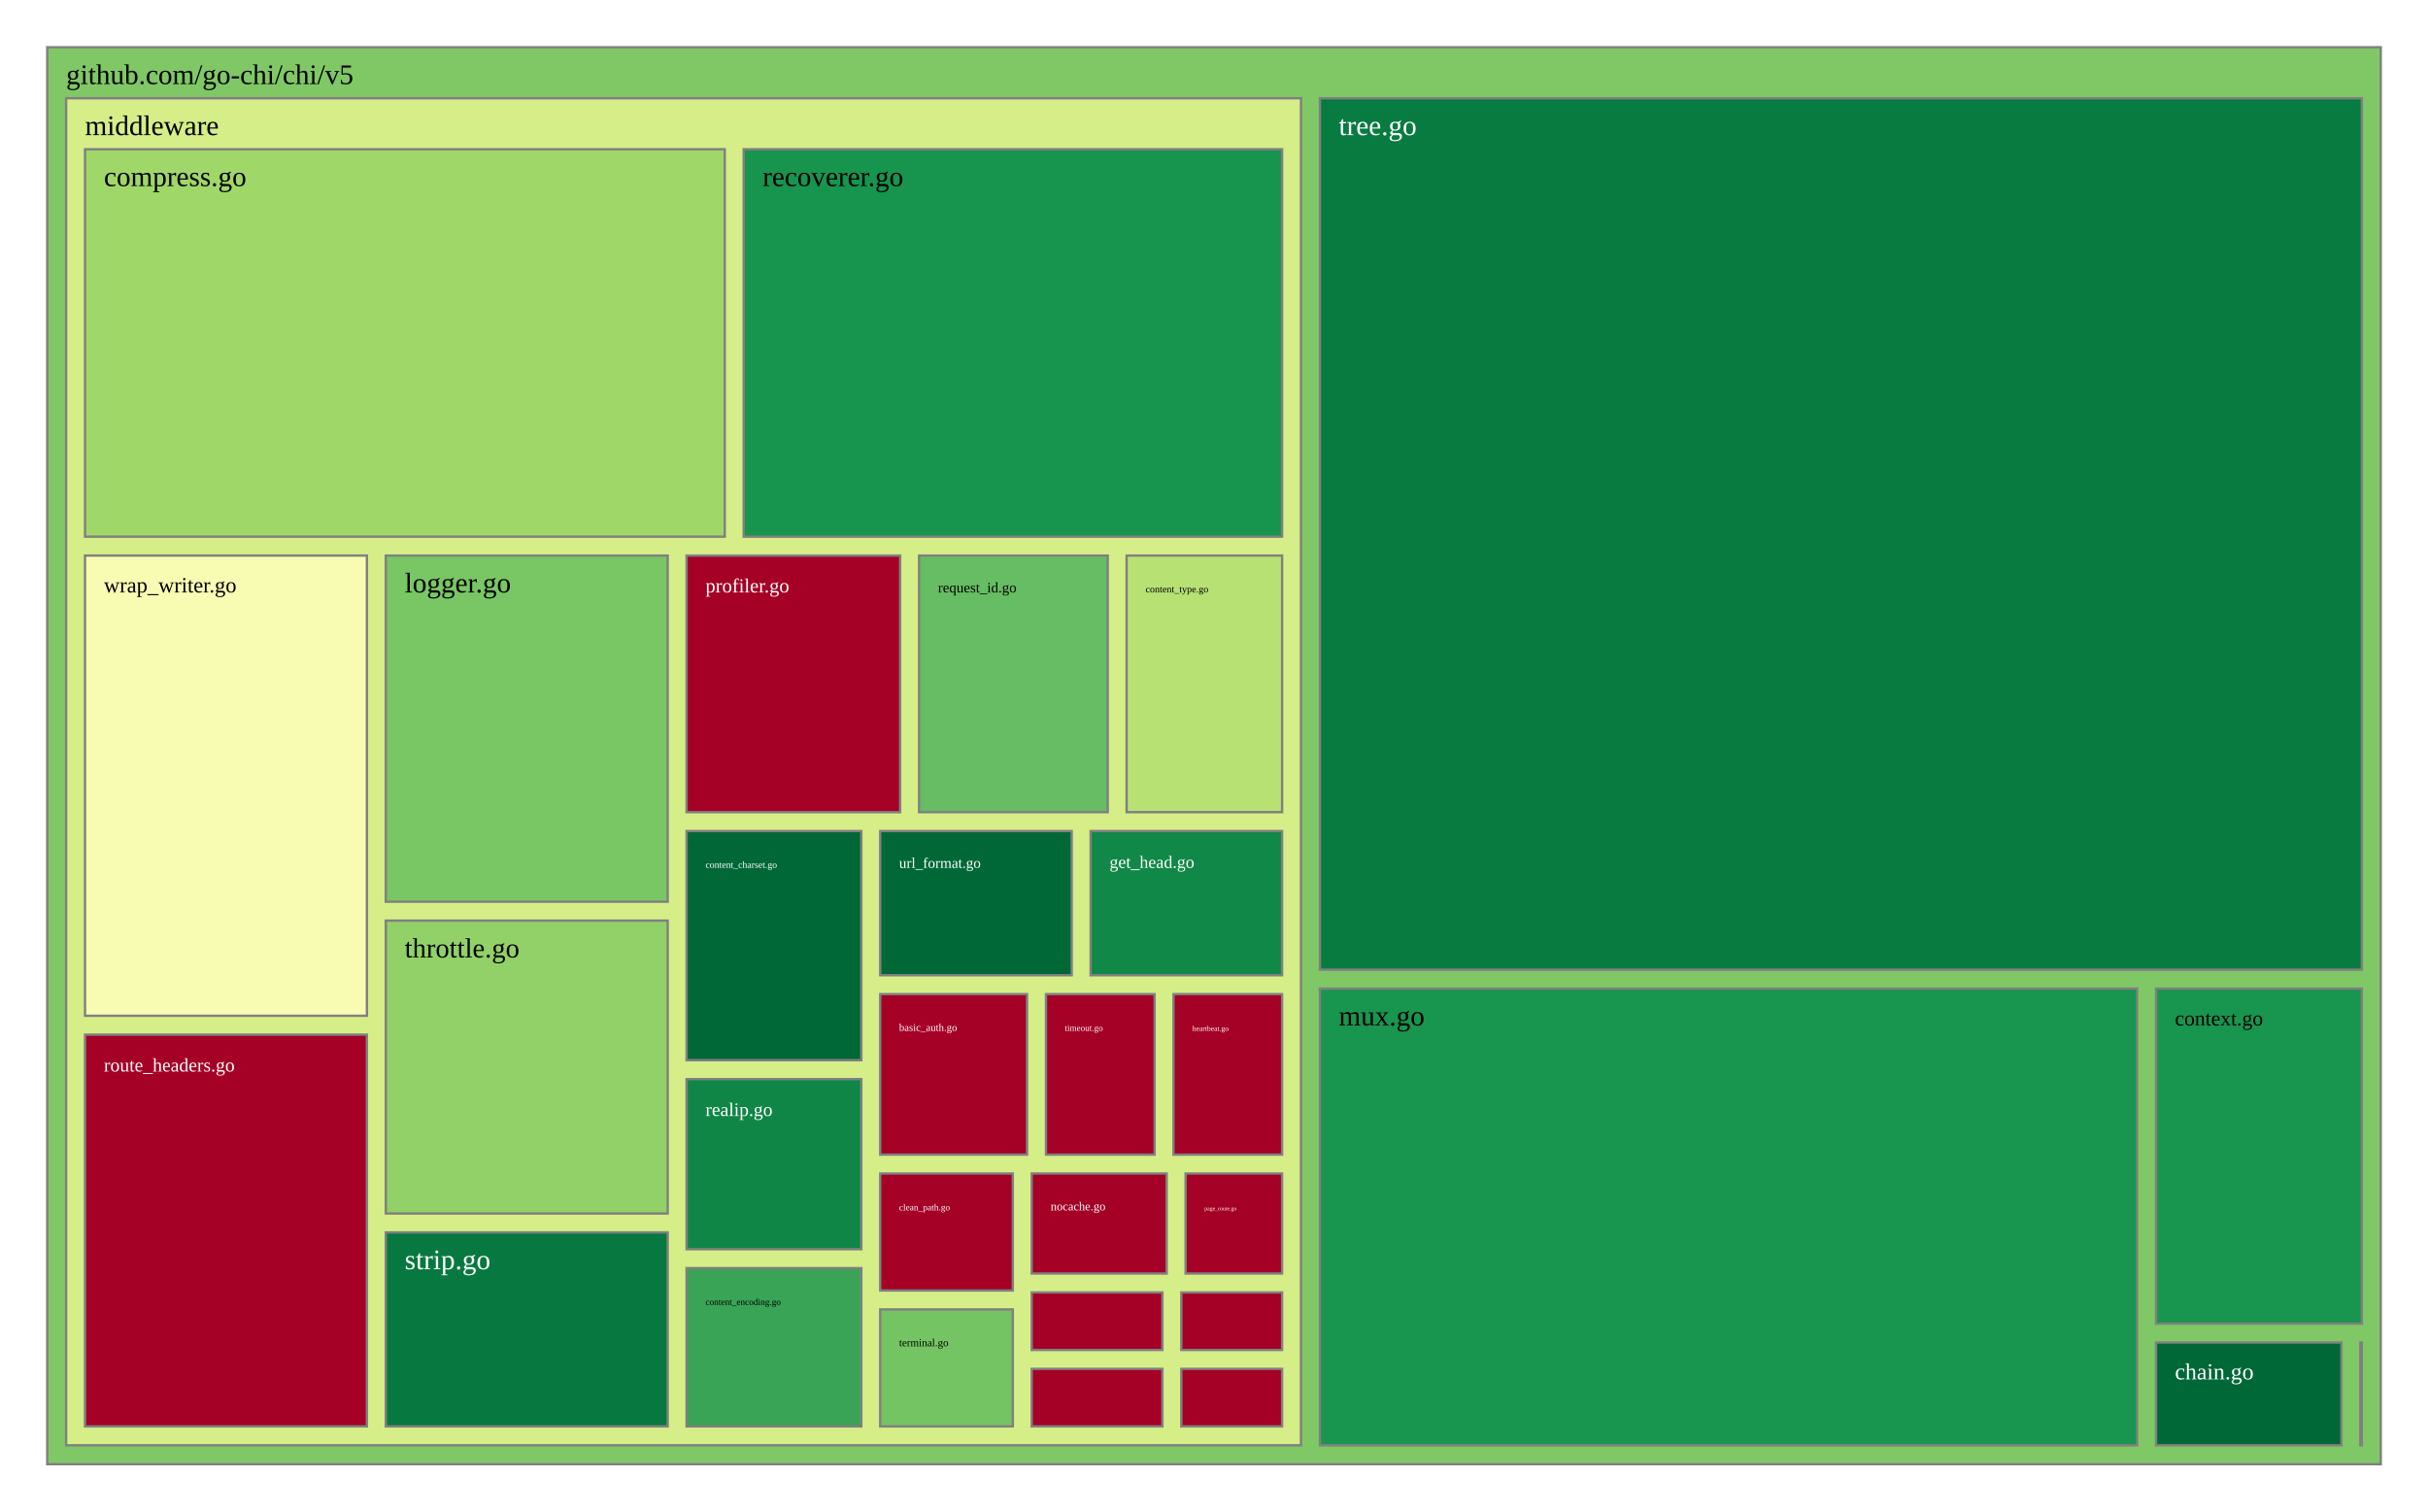
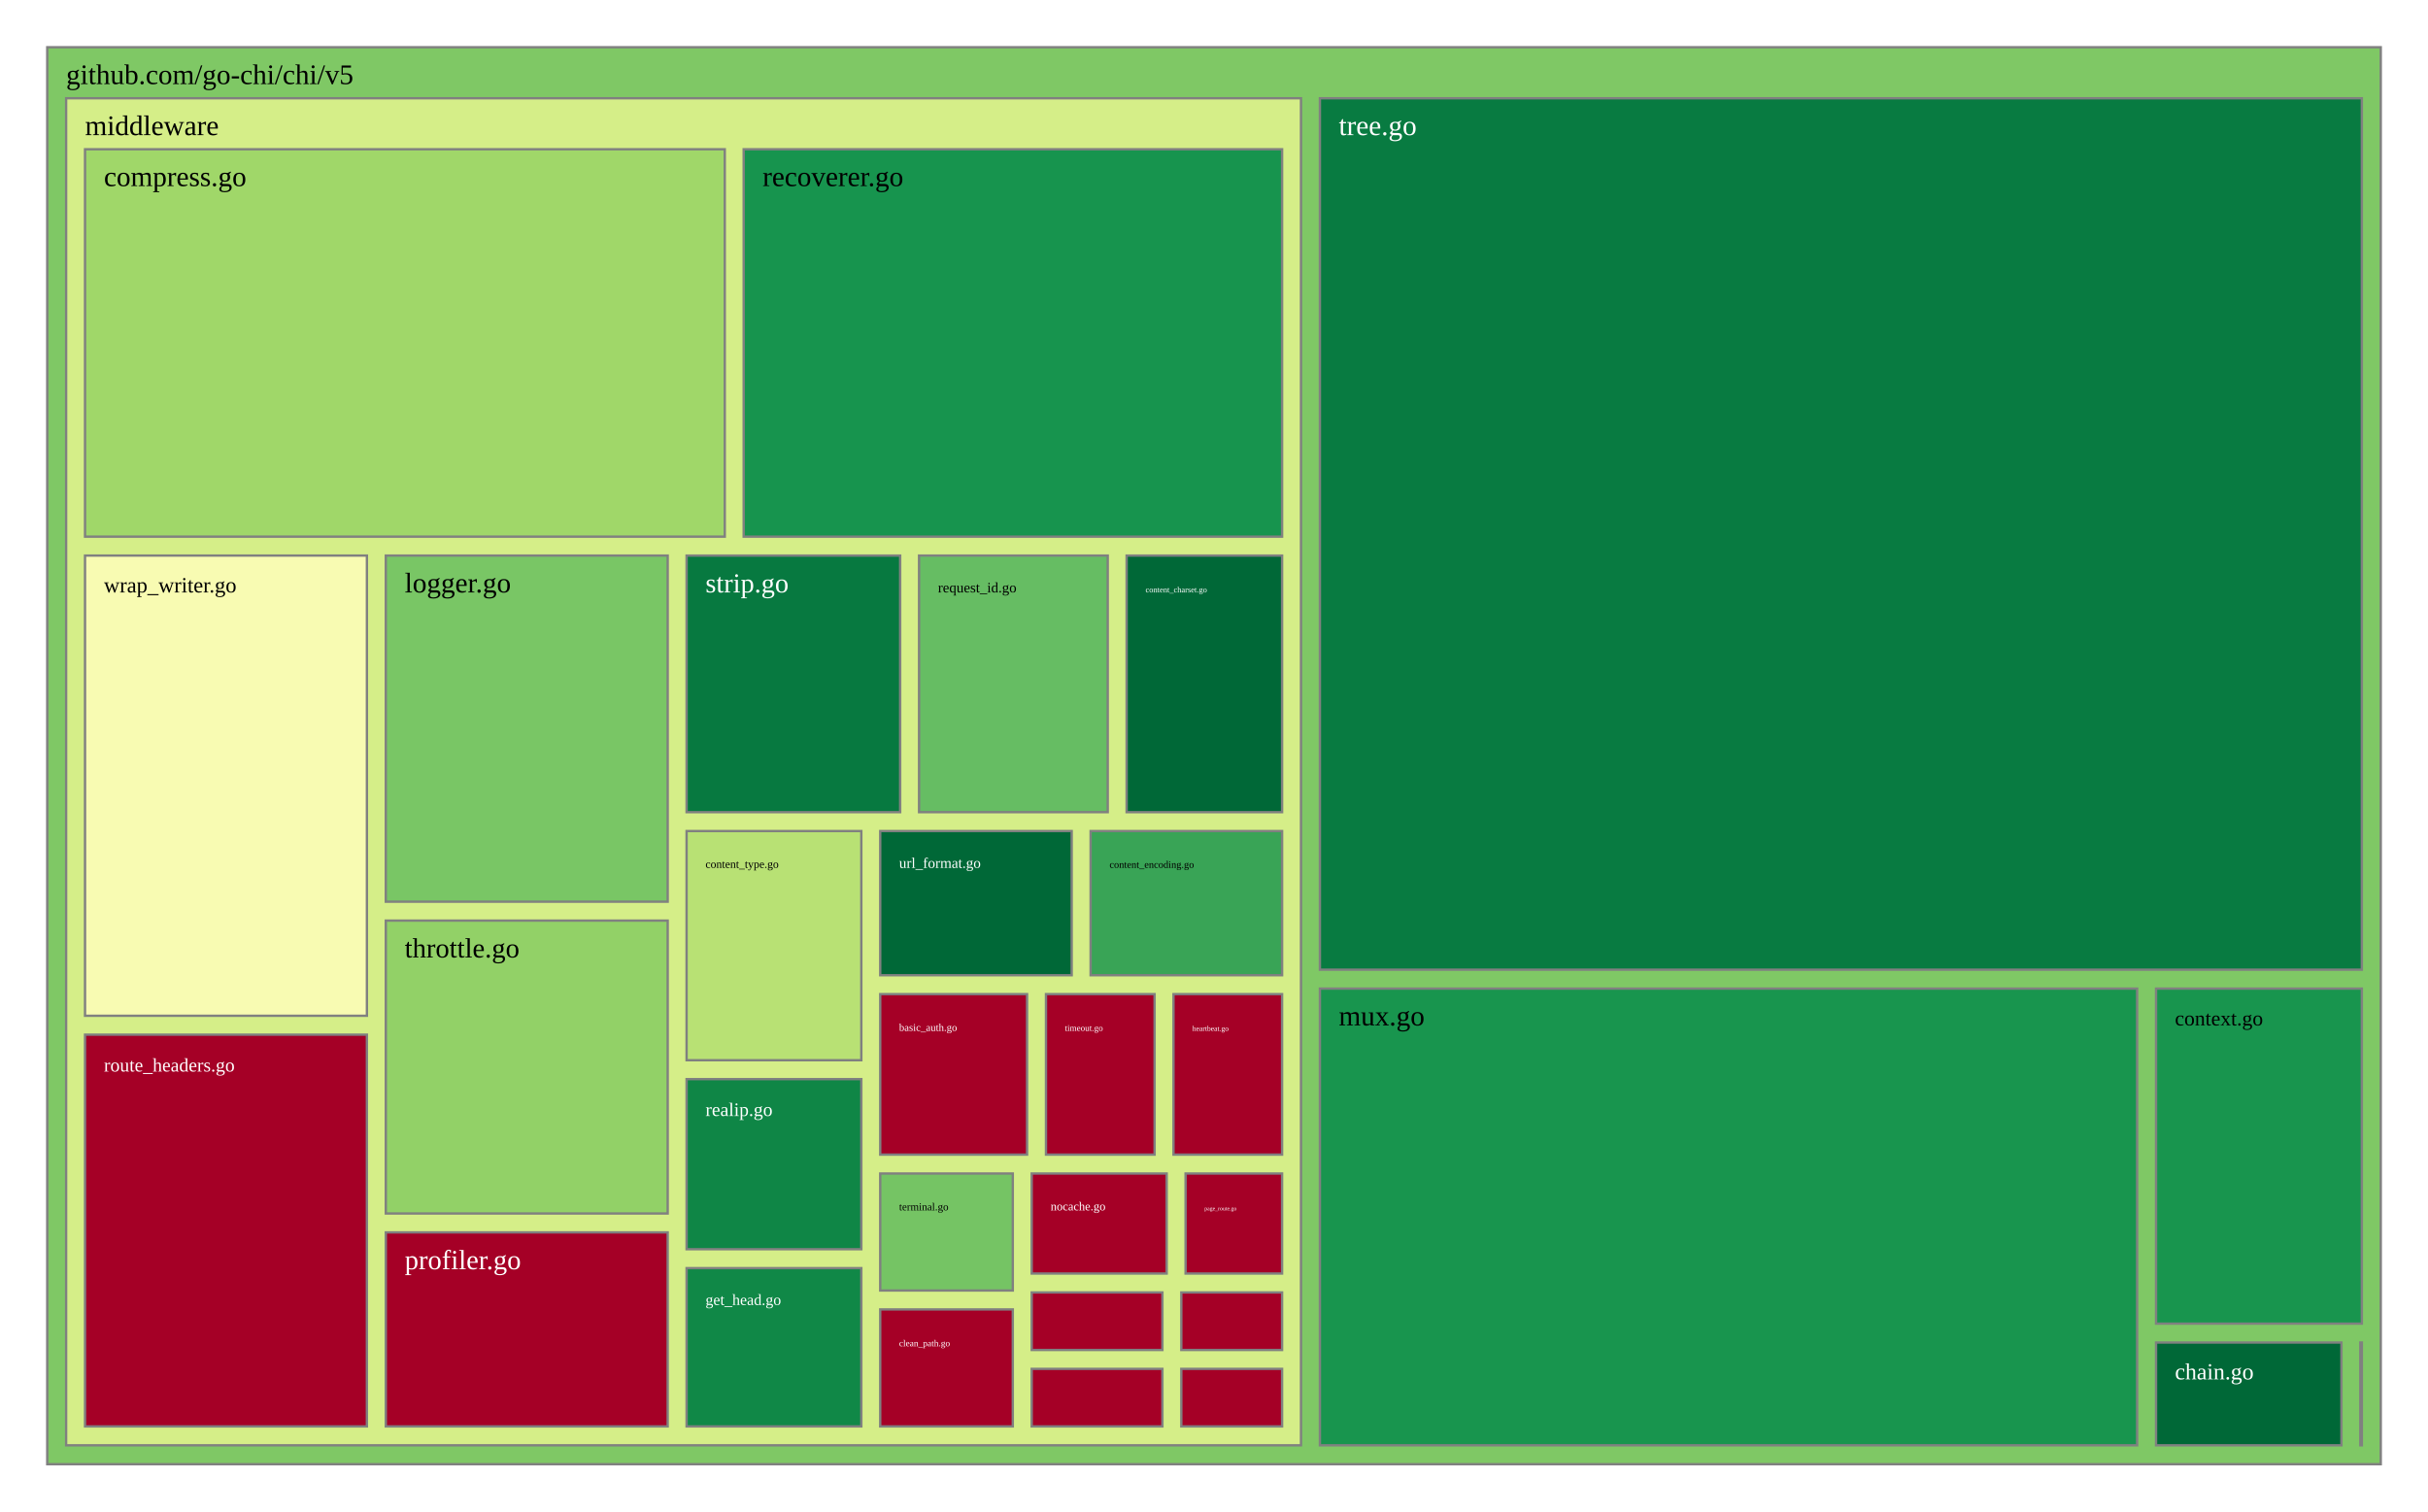
<svg xmlns="http://www.w3.org/2000/svg" viewBox="0 0 1028 640" style="background: white none repeat scroll 0% 0%;">
  <g>
-     <rect x="20" y="20" width="988" height="600" style="fill: rgba(127, 200, 101, 65535);opacity:1;fill-opacity:1;stroke:rgba(128,128,128,65535);stroke-width:1px;stroke-opacity:1;" />
-     <text data-notex="1" text-anchor="start" transform="translate(28,35.6) scale(1)" style="font-family: Open Sans, verdana, arial, sans-serif !important; font-size: 12px; fill: rgb(0, 0, 0, 65535); fill-opacity: 1; white-space: pre;" data-math="N">github.com/go-chi/chi/v5</text>
+     <rect x="20" y="20" width="988" height="600" style="fill: rgb(127, 200, 101);opacity:1;fill-opacity:1.00;stroke:rgb(128,128,128);stroke-width:1px;stroke-opacity:1.00;" />
+     <text data-notex="1" text-anchor="start" transform="translate(28,35.6) scale(1)" style="font-family: Open Sans, verdana, arial, sans-serif !important; font-size: 12px; fill: rgb(0, 0, 0); fill-opacity: 1.00; white-space: pre;" data-math="N">github.com/go-chi/chi/v5</text>
  </g>
  <g>
-     <rect x="912.856" y="568.48" width="78.494" height="43.52" style="fill: rgba(0, 104, 55, 65535);opacity:1;fill-opacity:1;stroke:rgba(128,128,128,65535);stroke-width:1px;stroke-opacity:1;" />
-     <text data-notex="1" text-anchor="start" transform="translate(920.8563,584.0795) scale(0.813727)" style="font-family: Open Sans, verdana, arial, sans-serif !important; font-size: 12px; fill: rgb(255, 255, 255, 65535); fill-opacity: 1; white-space: pre;" data-math="N">chain.go</text>
+     <rect x="912.856" y="568.48" width="78.494" height="43.52" style="fill: rgb(0, 104, 55);opacity:1;fill-opacity:1.00;stroke:rgb(128,128,128);stroke-width:1px;stroke-opacity:1.00;" />
+     <text data-notex="1" text-anchor="start" transform="translate(920.8563,584.0795) scale(0.813727)" style="font-family: Open Sans, verdana, arial, sans-serif !important; font-size: 12px; fill: rgb(255, 255, 255); fill-opacity: 1.00; white-space: pre;" data-math="N">chain.go</text>
  </g>
  <g>
-     <rect x="999.351" y="568.48" width="0.649" height="43.52" style="fill: rgba(0, 104, 55, 65535);opacity:1;fill-opacity:1;stroke:rgba(128,128,128,65535);stroke-width:1px;stroke-opacity:1;" />
+     <rect x="999.351" y="568.48" width="0.649" height="43.52" style="fill: rgb(0, 104, 55);opacity:1;fill-opacity:1.00;stroke:rgb(128,128,128);stroke-width:1px;stroke-opacity:1.00;" />
  </g>
  <g>
-     <rect x="912.856" y="418.602" width="87.144" height="141.878" style="fill: rgba(24, 149, 78, 65535);opacity:1;fill-opacity:1;stroke:rgba(128,128,128,65535);stroke-width:1px;stroke-opacity:1;" />
-     <text data-notex="1" text-anchor="start" transform="translate(920.8563,434.2017) scale(0.74108)" style="font-family: Open Sans, verdana, arial, sans-serif !important; font-size: 12px; fill: rgb(0, 0, 0, 65535); fill-opacity: 1; white-space: pre;" data-math="N">context.go</text>
+     <rect x="912.856" y="418.602" width="87.144" height="141.878" style="fill: rgb(24, 149, 78);opacity:1;fill-opacity:1.00;stroke:rgb(128,128,128);stroke-width:1px;stroke-opacity:1.00;" />
+     <text data-notex="1" text-anchor="start" transform="translate(920.8563,434.2017) scale(0.74108)" style="font-family: Open Sans, verdana, arial, sans-serif !important; font-size: 12px; fill: rgb(0, 0, 0); fill-opacity: 1.00; white-space: pre;" data-math="N">context.go</text>
  </g>
  <g>
-     <rect x="28" y="41.6" width="522.833" height="570.4" style="fill: rgba(213, 238, 136, 65535);opacity:1;fill-opacity:1;stroke:rgba(128,128,128,65535);stroke-width:1px;stroke-opacity:1;" />
-     <text data-notex="1" text-anchor="start" transform="translate(36,57.2) scale(1)" style="font-family: Open Sans, verdana, arial, sans-serif !important; font-size: 12px; fill: rgb(0, 0, 0, 65535); fill-opacity: 1; white-space: pre;" data-math="N">middleware</text>
+     <rect x="28" y="41.6" width="522.833" height="570.4" style="fill: rgb(213, 238, 136);opacity:1;fill-opacity:1.00;stroke:rgb(128,128,128);stroke-width:1px;stroke-opacity:1.00;" />
+     <text data-notex="1" text-anchor="start" transform="translate(36,57.2) scale(1)" style="font-family: Open Sans, verdana, arial, sans-serif !important; font-size: 12px; fill: rgb(0, 0, 0); fill-opacity: 1.00; white-space: pre;" data-math="N">middleware</text>
  </g>
  <g>
-     <rect x="558.833" y="418.602" width="346.023" height="193.398" style="fill: rgba(24, 149, 78, 65535);opacity:1;fill-opacity:1;stroke:rgba(128,128,128,65535);stroke-width:1px;stroke-opacity:1;" />
-     <text data-notex="1" text-anchor="start" transform="translate(566.8333,434.2017) scale(1)" style="font-family: Open Sans, verdana, arial, sans-serif !important; font-size: 12px; fill: rgb(0, 0, 0, 65535); fill-opacity: 1; white-space: pre;" data-math="N">mux.go</text>
+     <rect x="558.833" y="418.602" width="346.023" height="193.398" style="fill: rgb(24, 149, 78);opacity:1;fill-opacity:1.00;stroke:rgb(128,128,128);stroke-width:1px;stroke-opacity:1.00;" />
+     <text data-notex="1" text-anchor="start" transform="translate(566.8333,434.2017) scale(1)" style="font-family: Open Sans, verdana, arial, sans-serif !important; font-size: 12px; fill: rgb(0, 0, 0); fill-opacity: 1.00; white-space: pre;" data-math="N">mux.go</text>
  </g>
  <g>
-     <rect x="558.833" y="41.6" width="441.167" height="369.002" style="fill: rgba(8, 123, 65, 65535);opacity:1;fill-opacity:1;stroke:rgba(128,128,128,65535);stroke-width:1px;stroke-opacity:1;" />
-     <text data-notex="1" text-anchor="start" transform="translate(566.8333,57.2) scale(1)" style="font-family: Open Sans, verdana, arial, sans-serif !important; font-size: 12px; fill: rgb(255, 255, 255, 65535); fill-opacity: 1; white-space: pre;" data-math="N">tree.go</text>
+     <rect x="558.833" y="41.6" width="441.167" height="369.002" style="fill: rgb(8, 123, 65);opacity:1;fill-opacity:1.00;stroke:rgb(128,128,128);stroke-width:1px;stroke-opacity:1.00;" />
+     <text data-notex="1" text-anchor="start" transform="translate(566.8333,57.2) scale(1)" style="font-family: Open Sans, verdana, arial, sans-serif !important; font-size: 12px; fill: rgb(255, 255, 255); fill-opacity: 1.00; white-space: pre;" data-math="N">tree.go</text>
  </g>
  <g>
-     <rect x="372.678" y="420.952" width="62.182" height="67.959" style="fill: rgba(165, 0, 38, 65535);opacity:1;fill-opacity:1;stroke:rgba(128,128,128,65535);stroke-width:1px;stroke-opacity:1;" />
-     <text data-notex="1" text-anchor="start" transform="translate(380.6784,436.5523) scale(0.37005)" style="font-family: Open Sans, verdana, arial, sans-serif !important; font-size: 12px; fill: rgb(255, 255, 255, 65535); fill-opacity: 1; white-space: pre;" data-math="N">basic_auth.go</text>
+     <rect x="372.678" y="420.952" width="62.182" height="67.959" style="fill: rgb(165, 0, 38);opacity:1;fill-opacity:1.00;stroke:rgb(128,128,128);stroke-width:1px;stroke-opacity:1.00;" />
+     <text data-notex="1" text-anchor="start" transform="translate(380.6784,436.5523) scale(0.37005)" style="font-family: Open Sans, verdana, arial, sans-serif !important; font-size: 12px; fill: rgb(255, 255, 255); fill-opacity: 1.00; white-space: pre;" data-math="N">basic_auth.go</text>
  </g>
  <g>
-     <rect x="372.678" y="496.911" width="56.136" height="49.544" style="fill: rgba(165, 0, 38, 65535);opacity:1;fill-opacity:1;stroke:rgba(128,128,128,65535);stroke-width:1px;stroke-opacity:1;" />
-     <text data-notex="1" text-anchor="start" transform="translate(380.6784,512.5111) scale(0.321601)" style="font-family: Open Sans, verdana, arial, sans-serif !important; font-size: 12px; fill: rgb(255, 255, 255, 65535); fill-opacity: 1; white-space: pre;" data-math="N">clean_path.go</text>
+     <rect x="372.678" y="554.456" width="56.136" height="49.544" style="fill: rgb(165, 0, 38);opacity:1;fill-opacity:1.00;stroke:rgb(128,128,128);stroke-width:1px;stroke-opacity:1.00;" />
+     <text data-notex="1" text-anchor="start" transform="translate(380.6784,570.0555) scale(0.321601)" style="font-family: Open Sans, verdana, arial, sans-serif !important; font-size: 12px; fill: rgb(255, 255, 255); fill-opacity: 1.00; white-space: pre;" data-math="N">clean_path.go</text>
  </g>
  <g>
-     <rect x="36" y="63.2" width="270.868" height="164.048" style="fill: rgba(160, 215, 105, 65535);opacity:1;fill-opacity:1;stroke:rgba(128,128,128,65535);stroke-width:1px;stroke-opacity:1;" />
-     <text data-notex="1" text-anchor="start" transform="translate(44,78.8) scale(1)" style="font-family: Open Sans, verdana, arial, sans-serif !important; font-size: 12px; fill: rgb(0, 0, 0, 65535); fill-opacity: 1; white-space: pre;" data-math="N">compress.go</text>
+     <rect x="36" y="63.2" width="270.868" height="164.048" style="fill: rgb(160, 215, 105);opacity:1;fill-opacity:1.00;stroke:rgb(128,128,128);stroke-width:1px;stroke-opacity:1.00;" />
+     <text data-notex="1" text-anchor="start" transform="translate(44,78.8) scale(1)" style="font-family: Open Sans, verdana, arial, sans-serif !important; font-size: 12px; fill: rgb(0, 0, 0); fill-opacity: 1.00; white-space: pre;" data-math="N">compress.go</text>
  </g>
  <g>
-     <rect x="290.696" y="351.899" width="73.983" height="97.041" style="fill: rgba(0, 104, 55, 65535);opacity:1;fill-opacity:1;stroke:rgba(128,128,128,65535);stroke-width:1px;stroke-opacity:1;" />
-     <text data-notex="1" text-anchor="start" transform="translate(298.6956,367.499) scale(0.335549)" style="font-family: Open Sans, verdana, arial, sans-serif !important; font-size: 12px; fill: rgb(255, 255, 255, 65535); fill-opacity: 1; white-space: pre;" data-math="N">content_charset.go</text>
+     <rect x="477.01" y="235.248" width="65.823" height="108.651" style="fill: rgb(0, 104, 55);opacity:1;fill-opacity:1.00;stroke:rgb(128,128,128);stroke-width:1px;stroke-opacity:1.00;" />
+     <text data-notex="1" text-anchor="start" transform="translate(485.0105,250.8476) scale(0.288327)" style="font-family: Open Sans, verdana, arial, sans-serif !important; font-size: 12px; fill: rgb(255, 255, 255); fill-opacity: 1.00; white-space: pre;" data-math="N">content_charset.go</text>
  </g>
  <g>
-     <rect x="290.696" y="536.971" width="73.983" height="67.029" style="fill: rgba(57, 164, 86, 65535);opacity:1;fill-opacity:1;stroke:rgba(128,128,128,65535);stroke-width:1px;stroke-opacity:1;" />
-     <text data-notex="1" text-anchor="start" transform="translate(298.6956,552.5709) scale(0.317888)" style="font-family: Open Sans, verdana, arial, sans-serif !important; font-size: 12px; fill: rgb(0, 0, 0, 65535); fill-opacity: 1; white-space: pre;" data-math="N">content_encoding.go</text>
+     <rect x="461.756" y="351.899" width="81.077" height="61.053" style="fill: rgb(57, 164, 86);opacity:1;fill-opacity:1.00;stroke:rgb(128,128,128);stroke-width:1px;stroke-opacity:1.00;" />
+     <text data-notex="1" text-anchor="start" transform="translate(469.7559,367.499) scale(0.356784)" style="font-family: Open Sans, verdana, arial, sans-serif !important; font-size: 12px; fill: rgb(0, 0, 0); fill-opacity: 1.00; white-space: pre;" data-math="N">content_encoding.go</text>
  </g>
  <g>
-     <rect x="477.01" y="235.248" width="65.823" height="108.651" style="fill: rgba(184, 225, 116, 65535);opacity:1;fill-opacity:1;stroke:rgba(128,128,128,65535);stroke-width:1px;stroke-opacity:1;" />
-     <text data-notex="1" text-anchor="start" transform="translate(485.0105,250.8476) scale(0.345992)" style="font-family: Open Sans, verdana, arial, sans-serif !important; font-size: 12px; fill: rgb(0, 0, 0, 65535); fill-opacity: 1; white-space: pre;" data-math="N">content_type.go</text>
+     <rect x="290.696" y="351.899" width="73.983" height="97.041" style="fill: rgb(184, 225, 116);opacity:1;fill-opacity:1.00;stroke:rgb(128,128,128);stroke-width:1px;stroke-opacity:1.00;" />
+     <text data-notex="1" text-anchor="start" transform="translate(298.6956,367.499) scale(0.402658)" style="font-family: Open Sans, verdana, arial, sans-serif !important; font-size: 12px; fill: rgb(0, 0, 0); fill-opacity: 1.00; white-space: pre;" data-math="N">content_type.go</text>
  </g>
  <g>
-     <rect x="461.756" y="351.899" width="81.077" height="61.053" style="fill: rgba(16, 136, 71, 65535);opacity:1;fill-opacity:1;stroke:rgba(128,128,128,65535);stroke-width:1px;stroke-opacity:1;" />
-     <text data-notex="1" text-anchor="start" transform="translate(469.7559,367.499) scale(0.616264)" style="font-family: Open Sans, verdana, arial, sans-serif !important; font-size: 12px; fill: rgb(255, 255, 255, 65535); fill-opacity: 1; white-space: pre;" data-math="N">get_head.go</text>
+     <rect x="290.696" y="536.971" width="73.983" height="67.029" style="fill: rgb(16, 136, 71);opacity:1;fill-opacity:1.00;stroke:rgb(128,128,128);stroke-width:1px;stroke-opacity:1.00;" />
+     <text data-notex="1" text-anchor="start" transform="translate(298.6956,552.5709) scale(0.54908)" style="font-family: Open Sans, verdana, arial, sans-serif !important; font-size: 12px; fill: rgb(255, 255, 255); fill-opacity: 1.00; white-space: pre;" data-math="N">get_head.go</text>
  </g>
  <g>
-     <rect x="496.847" y="420.952" width="45.986" height="67.959" style="fill: rgba(165, 0, 38, 65535);opacity:1;fill-opacity:1;stroke:rgba(128,128,128,65535);stroke-width:1px;stroke-opacity:1;" />
-     <text data-notex="1" text-anchor="start" transform="translate(504.847,436.5523) scale(0.260298)" style="font-family: Open Sans, verdana, arial, sans-serif !important; font-size: 12px; fill: rgb(255, 255, 255, 65535); fill-opacity: 1; white-space: pre;" data-math="N">heartbeat.go</text>
+     <rect x="496.847" y="420.952" width="45.986" height="67.959" style="fill: rgb(165, 0, 38);opacity:1;fill-opacity:1.00;stroke:rgb(128,128,128);stroke-width:1px;stroke-opacity:1.00;" />
+     <text data-notex="1" text-anchor="start" transform="translate(504.847,436.5523) scale(0.260298)" style="font-family: Open Sans, verdana, arial, sans-serif !important; font-size: 12px; fill: rgb(255, 255, 255); fill-opacity: 1.00; white-space: pre;" data-math="N">heartbeat.go</text>
  </g>
  <g>
-     <rect x="163.348" y="235.248" width="119.348" height="146.565" style="fill: rgba(121, 198, 101, 65535);opacity:1;fill-opacity:1;stroke:rgba(128,128,128,65535);stroke-width:1px;stroke-opacity:1;" />
-     <text data-notex="1" text-anchor="start" transform="translate(171.3478,250.8476) scale(1)" style="font-family: Open Sans, verdana, arial, sans-serif !important; font-size: 12px; fill: rgb(0, 0, 0, 65535); fill-opacity: 1; white-space: pre;" data-math="N">logger.go</text>
+     <rect x="163.348" y="235.248" width="119.348" height="146.565" style="fill: rgb(121, 198, 101);opacity:1;fill-opacity:1.00;stroke:rgb(128,128,128);stroke-width:1px;stroke-opacity:1.00;" />
+     <text data-notex="1" text-anchor="start" transform="translate(171.3478,250.8476) scale(1)" style="font-family: Open Sans, verdana, arial, sans-serif !important; font-size: 12px; fill: rgb(0, 0, 0); fill-opacity: 1.00; white-space: pre;" data-math="N">logger.go</text>
  </g>
  <g>
-     <rect x="436.814" y="579.631" width="55.344" height="24.369" style="fill: rgba(165, 0, 38, 65535);opacity:1;fill-opacity:1;stroke:rgba(128,128,128,65535);stroke-width:1px;stroke-opacity:1;" />
+     <rect x="436.814" y="547.262" width="55.344" height="24.369" style="fill: rgb(165, 0, 38);opacity:1;fill-opacity:1.00;stroke:rgb(128,128,128);stroke-width:1px;stroke-opacity:1.00;" />
  </g>
  <g>
-     <rect x="500.158" y="547.262" width="42.675" height="24.369" style="fill: rgba(165, 0, 38, 65535);opacity:1;fill-opacity:1;stroke:rgba(128,128,128,65535);stroke-width:1px;stroke-opacity:1;" />
+     <rect x="500.158" y="547.262" width="42.675" height="24.369" style="fill: rgb(165, 0, 38);opacity:1;fill-opacity:1.00;stroke:rgb(128,128,128);stroke-width:1px;stroke-opacity:1.00;" />
  </g>
  <g>
-     <rect x="436.814" y="496.911" width="57.154" height="42.351" style="fill: rgba(165, 0, 38, 65535);opacity:1;fill-opacity:1;stroke:rgba(128,128,128,65535);stroke-width:1px;stroke-opacity:1;" />
-     <text data-notex="1" text-anchor="start" transform="translate(444.8142,512.5111) scale(0.428686)" style="font-family: Open Sans, verdana, arial, sans-serif !important; font-size: 12px; fill: rgb(255, 255, 255, 65535); fill-opacity: 1; white-space: pre;" data-math="N">nocache.go</text>
+     <rect x="436.814" y="496.911" width="57.154" height="42.351" style="fill: rgb(165, 0, 38);opacity:1;fill-opacity:1.00;stroke:rgb(128,128,128);stroke-width:1px;stroke-opacity:1.00;" />
+     <text data-notex="1" text-anchor="start" transform="translate(444.8142,512.5111) scale(0.428686)" style="font-family: Open Sans, verdana, arial, sans-serif !important; font-size: 12px; fill: rgb(255, 255, 255); fill-opacity: 1.00; white-space: pre;" data-math="N">nocache.go</text>
  </g>
  <g>
-     <rect x="501.968" y="496.911" width="40.865" height="42.351" style="fill: rgba(165, 0, 38, 65535);opacity:1;fill-opacity:1;stroke:rgba(128,128,128,65535);stroke-width:1px;stroke-opacity:1;" />
-     <text data-notex="1" text-anchor="start" transform="translate(509.968,512.5111) scale(0.199242)" style="font-family: Open Sans, verdana, arial, sans-serif !important; font-size: 12px; fill: rgb(255, 255, 255, 65535); fill-opacity: 1; white-space: pre;" data-math="N">page_route.go</text>
+     <rect x="501.968" y="496.911" width="40.865" height="42.351" style="fill: rgb(165, 0, 38);opacity:1;fill-opacity:1.00;stroke:rgb(128,128,128);stroke-width:1px;stroke-opacity:1.00;" />
+     <text data-notex="1" text-anchor="start" transform="translate(509.968,512.5111) scale(0.199242)" style="font-family: Open Sans, verdana, arial, sans-serif !important; font-size: 12px; fill: rgb(255, 255, 255); fill-opacity: 1.00; white-space: pre;" data-math="N">page_route.go</text>
  </g>
  <g>
-     <rect x="500.158" y="579.631" width="42.675" height="24.369" style="fill: rgba(165, 0, 38, 65535);opacity:1;fill-opacity:1;stroke:rgba(128,128,128,65535);stroke-width:1px;stroke-opacity:1;" />
+     <rect x="500.158" y="579.631" width="42.675" height="24.369" style="fill: rgb(165, 0, 38);opacity:1;fill-opacity:1.00;stroke:rgb(128,128,128);stroke-width:1px;stroke-opacity:1.00;" />
  </g>
  <g>
-     <rect x="290.696" y="235.248" width="90.431" height="108.651" style="fill: rgba(165, 0, 38, 65535);opacity:1;fill-opacity:1;stroke:rgba(128,128,128,65535);stroke-width:1px;stroke-opacity:1;" />
-     <text data-notex="1" text-anchor="start" transform="translate(298.6956,250.8476) scale(0.704834)" style="font-family: Open Sans, verdana, arial, sans-serif !important; font-size: 12px; fill: rgb(255, 255, 255, 65535); fill-opacity: 1; white-space: pre;" data-math="N">profiler.go</text>
+     <rect x="163.348" y="521.837" width="119.348" height="82.163" style="fill: rgb(165, 0, 38);opacity:1;fill-opacity:1.00;stroke:rgb(128,128,128);stroke-width:1px;stroke-opacity:1.00;" />
+     <text data-notex="1" text-anchor="start" transform="translate(171.3478,537.437) scale(0.978672)" style="font-family: Open Sans, verdana, arial, sans-serif !important; font-size: 12px; fill: rgb(255, 255, 255); fill-opacity: 1.00; white-space: pre;" data-math="N">profiler.go</text>
  </g>
  <g>
-     <rect x="290.696" y="456.94" width="73.983" height="72.031" style="fill: rgba(15, 134, 70, 65535);opacity:1;fill-opacity:1;stroke:rgba(128,128,128,65535);stroke-width:1px;stroke-opacity:1;" />
-     <text data-notex="1" text-anchor="start" transform="translate(298.6956,472.5398) scale(0.671097)" style="font-family: Open Sans, verdana, arial, sans-serif !important; font-size: 12px; fill: rgb(255, 255, 255, 65535); fill-opacity: 1; white-space: pre;" data-math="N">realip.go</text>
+     <rect x="290.696" y="456.94" width="73.983" height="72.031" style="fill: rgb(15, 134, 70);opacity:1;fill-opacity:1.00;stroke:rgb(128,128,128);stroke-width:1px;stroke-opacity:1.00;" />
+     <text data-notex="1" text-anchor="start" transform="translate(298.6956,472.5398) scale(0.671097)" style="font-family: Open Sans, verdana, arial, sans-serif !important; font-size: 12px; fill: rgb(255, 255, 255); fill-opacity: 1.00; white-space: pre;" data-math="N">realip.go</text>
  </g>
  <g>
-     <rect x="314.868" y="63.2" width="227.965" height="164.048" style="fill: rgba(23, 148, 78, 65535);opacity:1;fill-opacity:1;stroke:rgba(128,128,128,65535);stroke-width:1px;stroke-opacity:1;" />
-     <text data-notex="1" text-anchor="start" transform="translate(322.8681,78.8) scale(1)" style="font-family: Open Sans, verdana, arial, sans-serif !important; font-size: 12px; fill: rgb(0, 0, 0, 65535); fill-opacity: 1; white-space: pre;" data-math="N">recoverer.go</text>
+     <rect x="314.868" y="63.2" width="227.965" height="164.048" style="fill: rgb(23, 148, 78);opacity:1;fill-opacity:1.00;stroke:rgb(128,128,128);stroke-width:1px;stroke-opacity:1.00;" />
+     <text data-notex="1" text-anchor="start" transform="translate(322.8681,78.8) scale(1)" style="font-family: Open Sans, verdana, arial, sans-serif !important; font-size: 12px; fill: rgb(0, 0, 0); fill-opacity: 1.00; white-space: pre;" data-math="N">recoverer.go</text>
  </g>
  <g>
-     <rect x="389.126" y="235.248" width="79.884" height="108.651" style="fill: rgba(102, 189, 99, 65535);opacity:1;fill-opacity:1;stroke:rgba(128,128,128,65535);stroke-width:1px;stroke-opacity:1;" />
-     <text data-notex="1" text-anchor="start" transform="translate(397.1261,250.8476) scale(0.511894)" style="font-family: Open Sans, verdana, arial, sans-serif !important; font-size: 12px; fill: rgb(0, 0, 0, 65535); fill-opacity: 1; white-space: pre;" data-math="N">request_id.go</text>
+     <rect x="389.126" y="235.248" width="79.884" height="108.651" style="fill: rgb(102, 189, 99);opacity:1;fill-opacity:1.00;stroke:rgb(128,128,128);stroke-width:1px;stroke-opacity:1.00;" />
+     <text data-notex="1" text-anchor="start" transform="translate(397.1261,250.8476) scale(0.511894)" style="font-family: Open Sans, verdana, arial, sans-serif !important; font-size: 12px; fill: rgb(0, 0, 0); fill-opacity: 1.00; white-space: pre;" data-math="N">request_id.go</text>
  </g>
  <g>
-     <rect x="36" y="438.114" width="119.348" height="165.886" style="fill: rgba(165, 0, 38, 65535);opacity:1;fill-opacity:1;stroke:rgba(128,128,128,65535);stroke-width:1px;stroke-opacity:1;" />
-     <text data-notex="1" text-anchor="start" transform="translate(44,453.7143) scale(0.672837)" style="font-family: Open Sans, verdana, arial, sans-serif !important; font-size: 12px; fill: rgb(255, 255, 255, 65535); fill-opacity: 1; white-space: pre;" data-math="N">route_headers.go</text>
+     <rect x="36" y="438.114" width="119.348" height="165.886" style="fill: rgb(165, 0, 38);opacity:1;fill-opacity:1.00;stroke:rgb(128,128,128);stroke-width:1px;stroke-opacity:1.00;" />
+     <text data-notex="1" text-anchor="start" transform="translate(44,453.7143) scale(0.672837)" style="font-family: Open Sans, verdana, arial, sans-serif !important; font-size: 12px; fill: rgb(255, 255, 255); fill-opacity: 1.00; white-space: pre;" data-math="N">route_headers.go</text>
  </g>
  <g>
-     <rect x="163.348" y="521.837" width="119.348" height="82.163" style="fill: rgba(7, 121, 64, 65535);opacity:1;fill-opacity:1;stroke:rgba(128,128,128,65535);stroke-width:1px;stroke-opacity:1;" />
-     <text data-notex="1" text-anchor="start" transform="translate(171.3478,537.437) scale(1)" style="font-family: Open Sans, verdana, arial, sans-serif !important; font-size: 12px; fill: rgb(255, 255, 255, 65535); fill-opacity: 1; white-space: pre;" data-math="N">strip.go</text>
+     <rect x="290.696" y="235.248" width="90.431" height="108.651" style="fill: rgb(7, 121, 64);opacity:1;fill-opacity:1.00;stroke:rgb(128,128,128);stroke-width:1px;stroke-opacity:1.00;" />
+     <text data-notex="1" text-anchor="start" transform="translate(298.6956,250.8476) scale(0.969147)" style="font-family: Open Sans, verdana, arial, sans-serif !important; font-size: 12px; fill: rgb(255, 255, 255); fill-opacity: 1.00; white-space: pre;" data-math="N">strip.go</text>
  </g>
  <g>
-     <rect x="372.678" y="554.456" width="56.136" height="49.544" style="fill: rgba(117, 196, 100, 65535);opacity:1;fill-opacity:1;stroke:rgba(128,128,128,65535);stroke-width:1px;stroke-opacity:1;" />
-     <text data-notex="1" text-anchor="start" transform="translate(380.6784,570.0555) scale(0.380074)" style="font-family: Open Sans, verdana, arial, sans-serif !important; font-size: 12px; fill: rgb(0, 0, 0, 65535); fill-opacity: 1; white-space: pre;" data-math="N">terminal.go</text>
+     <rect x="372.678" y="496.911" width="56.136" height="49.544" style="fill: rgb(117, 196, 100);opacity:1;fill-opacity:1.00;stroke:rgb(128,128,128);stroke-width:1px;stroke-opacity:1.00;" />
+     <text data-notex="1" text-anchor="start" transform="translate(380.6784,512.5111) scale(0.380074)" style="font-family: Open Sans, verdana, arial, sans-serif !important; font-size: 12px; fill: rgb(0, 0, 0); fill-opacity: 1.00; white-space: pre;" data-math="N">terminal.go</text>
  </g>
  <g>
-     <rect x="163.348" y="389.813" width="119.348" height="124.024" style="fill: rgba(146, 209, 103, 65535);opacity:1;fill-opacity:1;stroke:rgba(128,128,128,65535);stroke-width:1px;stroke-opacity:1;" />
-     <text data-notex="1" text-anchor="start" transform="translate(171.3478,405.4127) scale(0.978672)" style="font-family: Open Sans, verdana, arial, sans-serif !important; font-size: 12px; fill: rgb(0, 0, 0, 65535); fill-opacity: 1; white-space: pre;" data-math="N">throttle.go</text>
+     <rect x="163.348" y="389.813" width="119.348" height="124.024" style="fill: rgb(146, 209, 103);opacity:1;fill-opacity:1.00;stroke:rgb(128,128,128);stroke-width:1px;stroke-opacity:1.00;" />
+     <text data-notex="1" text-anchor="start" transform="translate(171.3478,405.4127) scale(0.978672)" style="font-family: Open Sans, verdana, arial, sans-serif !important; font-size: 12px; fill: rgb(0, 0, 0); fill-opacity: 1.00; white-space: pre;" data-math="N">throttle.go</text>
  </g>
  <g>
-     <rect x="442.861" y="420.952" width="45.986" height="67.959" style="fill: rgba(165, 0, 38, 65535);opacity:1;fill-opacity:1;stroke:rgba(128,128,128,65535);stroke-width:1px;stroke-opacity:1;" />
-     <text data-notex="1" text-anchor="start" transform="translate(450.8606,436.5523) scale(0.312358)" style="font-family: Open Sans, verdana, arial, sans-serif !important; font-size: 12px; fill: rgb(255, 255, 255, 65535); fill-opacity: 1; white-space: pre;" data-math="N">timeout.go</text>
+     <rect x="442.861" y="420.952" width="45.986" height="67.959" style="fill: rgb(165, 0, 38);opacity:1;fill-opacity:1.00;stroke:rgb(128,128,128);stroke-width:1px;stroke-opacity:1.00;" />
+     <text data-notex="1" text-anchor="start" transform="translate(450.8606,436.5523) scale(0.312358)" style="font-family: Open Sans, verdana, arial, sans-serif !important; font-size: 12px; fill: rgb(255, 255, 255); fill-opacity: 1.00; white-space: pre;" data-math="N">timeout.go</text>
  </g>
  <g>
-     <rect x="372.678" y="351.899" width="81.077" height="61.053" style="fill: rgba(0, 104, 55, 65535);opacity:1;fill-opacity:1;stroke:rgba(128,128,128,65535);stroke-width:1px;stroke-opacity:1;" />
-     <text data-notex="1" text-anchor="start" transform="translate(380.6784,367.499) scale(0.521454)" style="font-family: Open Sans, verdana, arial, sans-serif !important; font-size: 12px; fill: rgb(255, 255, 255, 65535); fill-opacity: 1; white-space: pre;" data-math="N">url_format.go</text>
+     <rect x="372.678" y="351.899" width="81.077" height="61.053" style="fill: rgb(0, 104, 55);opacity:1;fill-opacity:1.00;stroke:rgb(128,128,128);stroke-width:1px;stroke-opacity:1.00;" />
+     <text data-notex="1" text-anchor="start" transform="translate(380.6784,367.499) scale(0.521454)" style="font-family: Open Sans, verdana, arial, sans-serif !important; font-size: 12px; fill: rgb(255, 255, 255); fill-opacity: 1.00; white-space: pre;" data-math="N">url_format.go</text>
  </g>
  <g>
-     <rect x="436.814" y="547.262" width="55.344" height="24.369" style="fill: rgba(165, 0, 38, 65535);opacity:1;fill-opacity:1;stroke:rgba(128,128,128,65535);stroke-width:1px;stroke-opacity:1;" />
+     <rect x="436.814" y="579.631" width="55.344" height="24.369" style="fill: rgb(165, 0, 38);opacity:1;fill-opacity:1.00;stroke:rgb(128,128,128);stroke-width:1px;stroke-opacity:1.00;" />
  </g>
  <g>
-     <rect x="36" y="235.248" width="119.348" height="194.867" style="fill: rgba(248, 251, 178, 65535);opacity:1;fill-opacity:1;stroke:rgba(128,128,128,65535);stroke-width:1px;stroke-opacity:1;" />
-     <text data-notex="1" text-anchor="start" transform="translate(44,250.8476) scale(0.768957)" style="font-family: Open Sans, verdana, arial, sans-serif !important; font-size: 12px; fill: rgb(0, 0, 0, 65535); fill-opacity: 1; white-space: pre;" data-math="N">wrap_writer.go</text>
+     <rect x="36" y="235.248" width="119.348" height="194.867" style="fill: rgb(248, 251, 178);opacity:1;fill-opacity:1.00;stroke:rgb(128,128,128);stroke-width:1px;stroke-opacity:1.00;" />
+     <text data-notex="1" text-anchor="start" transform="translate(44,250.8476) scale(0.768957)" style="font-family: Open Sans, verdana, arial, sans-serif !important; font-size: 12px; fill: rgb(0, 0, 0); fill-opacity: 1.00; white-space: pre;" data-math="N">wrap_writer.go</text>
  </g>
</svg>
